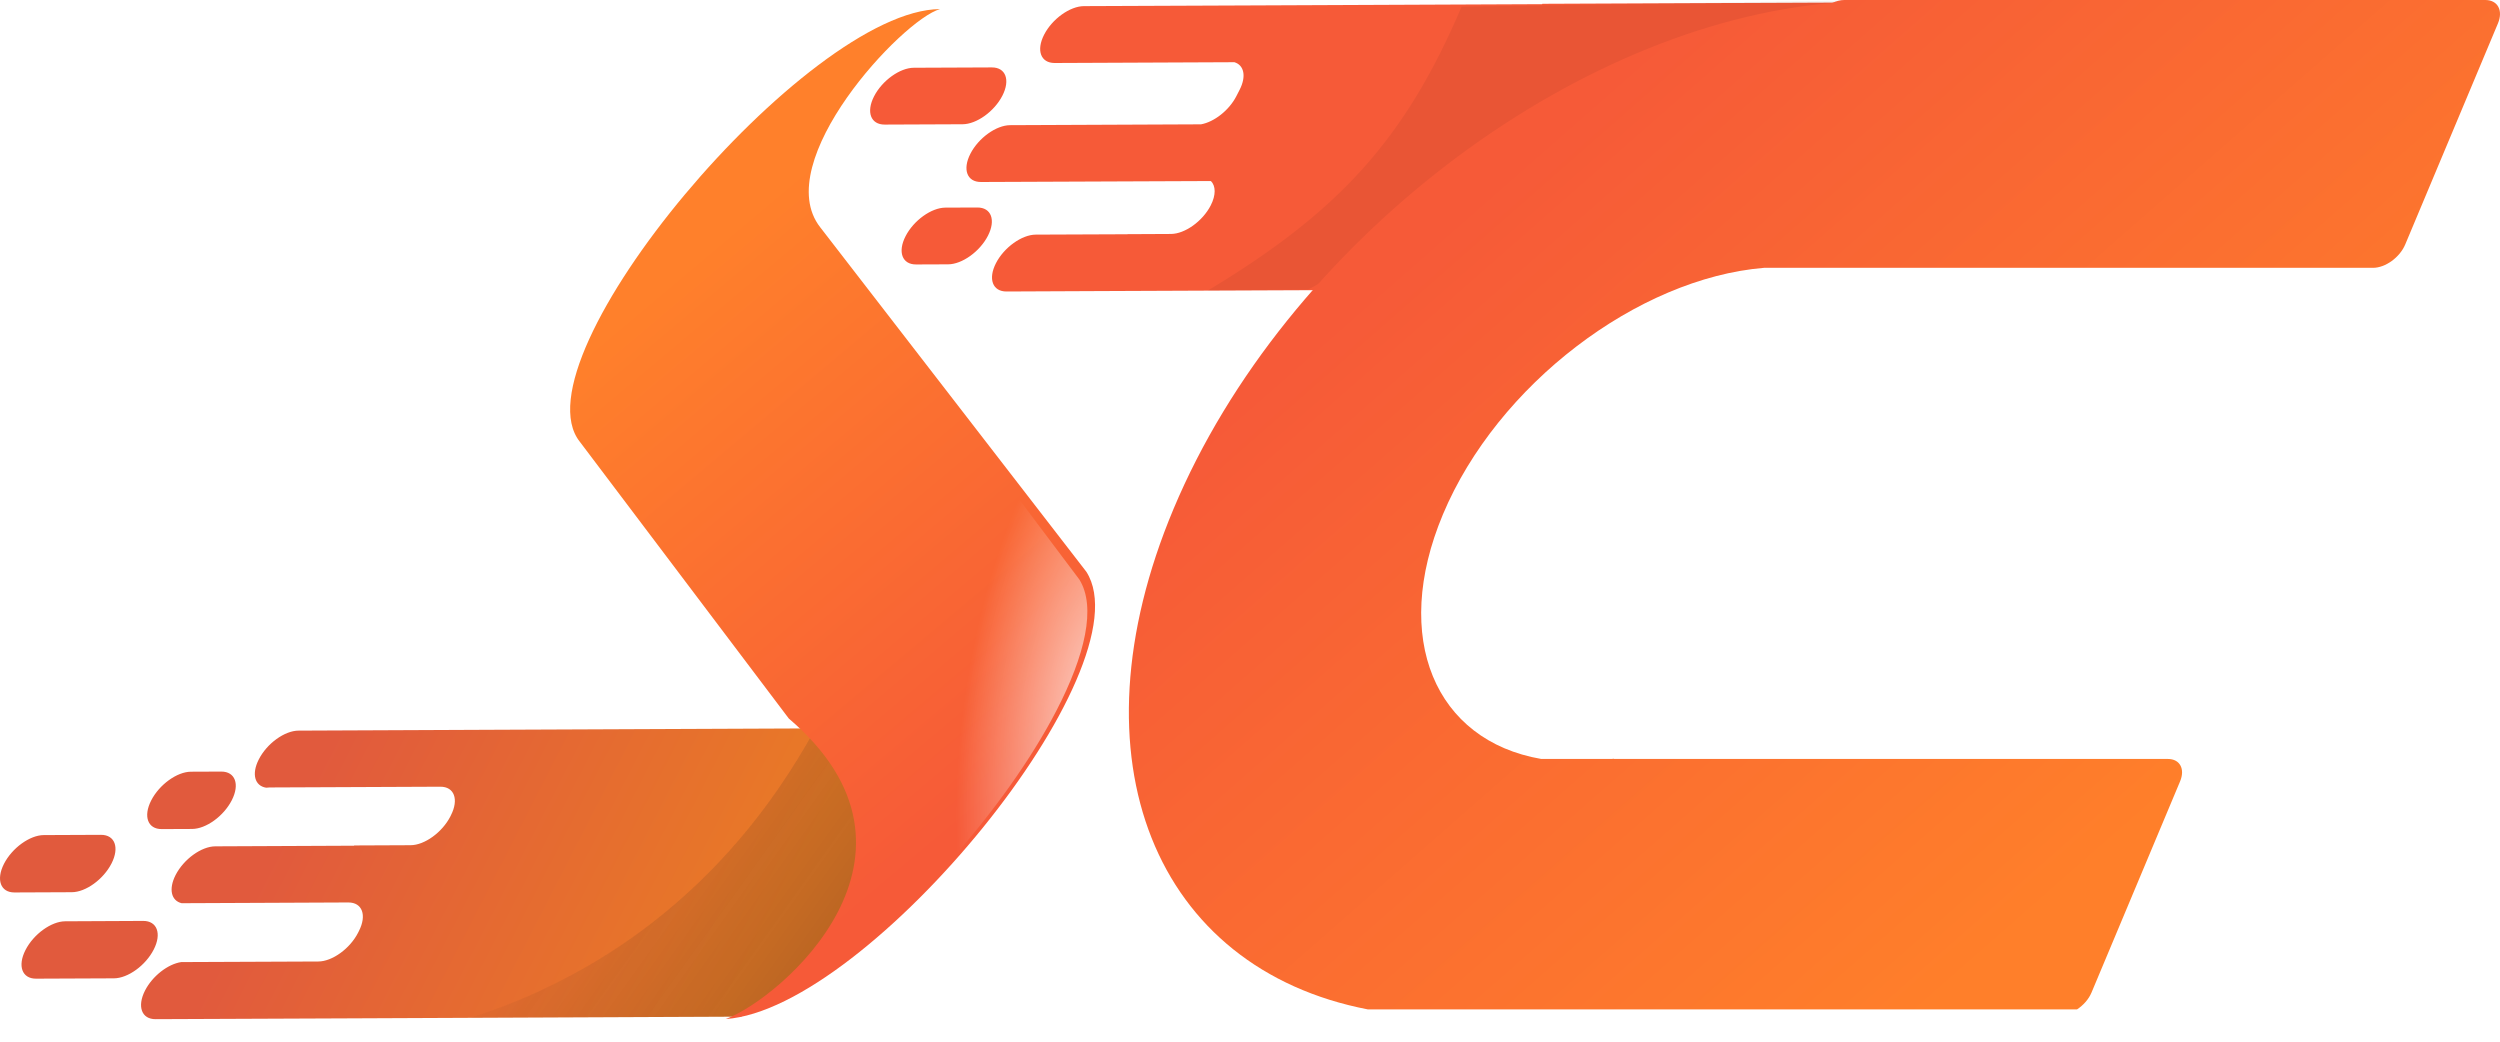
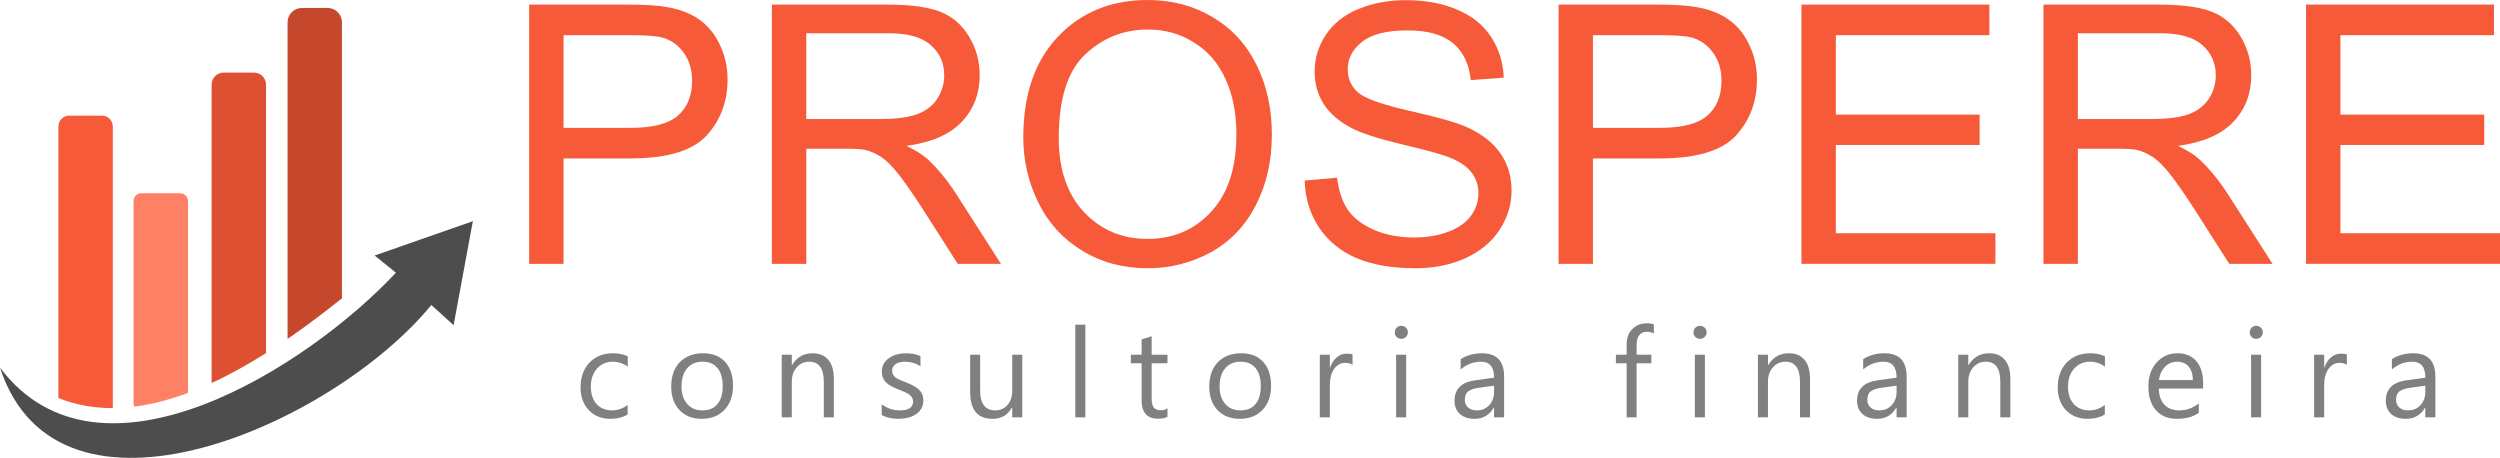
- <svg xmlns="http://www.w3.org/2000/svg" width="60" height="25" viewBox="0 0 60 25" fill="none">
-   <path d="M20.675 21.692C20.202 22.602 19.566 23.428 17.782 24.399L8.285 24.441L6.384 24.449L3.734 24.46C3.399 24.462 3.286 24.156 3.48 23.774C3.658 23.425 4.03 23.137 4.349 23.09L7.639 23.076C7.974 23.075 8.4 22.767 8.594 22.385L8.614 22.345C8.808 21.964 8.695 21.658 8.36 21.659L4.359 21.677C4.11 21.617 4.042 21.34 4.213 21.003C4.408 20.621 4.833 20.313 5.168 20.312L8.497 20.297L8.5 20.291L9.854 20.285C10.189 20.284 10.614 19.976 10.809 19.594L10.822 19.567C11.016 19.186 10.903 18.88 10.569 18.881L6.469 18.899C6.443 18.899 6.416 18.902 6.389 18.905C6.114 18.863 6.032 18.577 6.211 18.226C6.405 17.844 6.831 17.536 7.165 17.535L9.909 17.523L11.717 17.515L19.652 17.481C20.675 18.549 21.615 19.73 20.87 21.296C20.806 21.43 20.742 21.561 20.675 21.692ZM5.564 19.204C5.37 19.586 4.944 19.894 4.61 19.895L3.881 19.898C3.547 19.9 3.433 19.594 3.628 19.212C3.822 18.831 4.248 18.523 4.582 18.521L5.311 18.518C5.645 18.517 5.758 18.823 5.564 19.204ZM3.69 22.788C3.496 23.17 3.07 23.478 2.736 23.48L0.865 23.488C0.53 23.489 0.417 23.183 0.611 22.802C0.805 22.42 1.231 22.112 1.566 22.111L3.437 22.102C3.771 22.101 3.885 22.407 3.69 22.788ZM2.677 20.722C2.483 21.104 2.057 21.412 1.723 21.413L0.349 21.419C0.014 21.421 -0.099 21.115 0.095 20.733C0.289 20.352 0.715 20.044 1.05 20.042L2.424 20.036C2.758 20.035 2.871 20.341 2.677 20.722Z" fill="url(#paint0_linear_370_25)" />
-   <path d="M48.106 0.044L31.525 10.779L33.489 6.956L28.936 6.975L26.356 6.986L24.156 6.996C23.822 6.997 23.709 6.694 23.903 6.316C24.097 5.938 24.523 5.633 24.857 5.631L27.057 5.622L27.058 5.62L28.102 5.615C28.437 5.614 28.863 5.309 29.057 4.931C29.186 4.68 29.179 4.462 29.062 4.345L23.544 4.368C23.209 4.37 23.095 4.067 23.29 3.689C23.484 3.311 23.91 3.005 24.244 3.004L28.824 2.984C29.138 2.928 29.497 2.649 29.671 2.311L29.751 2.155C29.917 1.831 29.857 1.562 29.625 1.493L25.313 1.512C24.978 1.513 24.865 1.21 25.059 0.832C25.253 0.454 25.679 0.149 26.014 0.147L29.878 0.131L32.415 0.12L37.011 0.1L37.016 0.091L48.106 0.044ZM23.71 5.659C23.516 6.037 23.09 6.343 22.755 6.344L21.987 6.347C21.652 6.349 21.539 6.046 21.734 5.668C21.928 5.29 22.353 4.985 22.688 4.983L23.456 4.98C23.791 4.979 23.904 5.281 23.71 5.659ZM24.057 2.297C23.863 2.675 23.437 2.981 23.102 2.982L21.232 2.99C20.897 2.991 20.784 2.688 20.978 2.311C21.172 1.933 21.598 1.627 21.933 1.626L23.803 1.618C24.138 1.616 24.251 1.92 24.057 2.297Z" fill="url(#paint1_linear_370_25)" />
-   <path opacity="0.244" d="M20.675 21.692C20.202 22.602 19.566 23.428 17.782 24.399L11.291 24.427C14.183 23.507 17.382 21.491 19.571 17.481L19.652 17.481C20.675 18.549 21.615 19.73 20.87 21.296C20.806 21.43 20.742 21.561 20.675 21.692Z" fill="url(#paint2_linear_370_25)" />
-   <path d="M17.418 24.457C18.745 23.96 22.759 20.509 18.931 17.244L13.918 10.605C12.311 8.602 19.363 0.235 22.562 0.218C21.661 0.465 18.46 3.893 19.686 5.456L26.073 13.723C27.545 16.023 20.867 24.215 17.418 24.457Z" fill="url(#paint3_linear_370_25)" />
-   <path opacity="0.724" d="M25.359 17.045C24.153 19.382 21.679 22.198 19.545 23.526C21.069 20.642 22.26 17.495 22.987 14.438C23.278 13.213 23.491 12.016 23.622 10.869L25.905 13.909C26.315 14.569 26.038 15.731 25.359 17.045Z" fill="url(#paint4_radial_370_25)" />
-   <path opacity="0.053" d="M31.395 6.949L44.132 0.015L35.079 0.159C33.722 3.343 32.139 5.076 28.987 6.973L31.395 6.949Z" fill="black" />
-   <path d="M44.264 0C44.168 0 44.068 0.026 43.971 0.072C37.755 0.589 30.843 5.828 28.164 12.216C25.638 18.24 27.733 23.242 32.83 24.226H49.848C49.998 24.128 50.128 23.984 50.196 23.822L52.322 18.753C52.447 18.455 52.317 18.215 52.031 18.215H38.739C38.735 18.212 38.728 18.212 38.723 18.209C38.71 18.212 38.698 18.213 38.686 18.215H36.99C34.444 17.776 33.385 15.315 34.63 12.346C35.936 9.232 39.306 6.679 42.336 6.428H56.951C57.25 6.428 57.596 6.177 57.726 5.866L59.95 0.563C60.081 0.251 59.946 0 59.647 0H44.264Z" fill="url(#paint5_linear_370_25)" />
-   <defs>
-     <linearGradient id="paint0_linear_370_25" x1="19.078" y1="21.019" x2="8.94" y2="15.815" gradientUnits="userSpaceOnUse">
-       <stop stop-color="#E97B25" />
-       <stop offset="1" stop-color="#E15A3D" />
-     </linearGradient>
-     <linearGradient id="paint1_linear_370_25" x1="44.312" y1="0.959" x2="27.37" y2="-7.745" gradientUnits="userSpaceOnUse">
-       <stop stop-color="#F65A38" />
-       <stop offset="1" stop-color="#F65A38" />
-     </linearGradient>
-     <linearGradient id="paint2_linear_370_25" x1="21.682" y1="21.661" x2="15.409" y2="17.184" gradientUnits="userSpaceOnUse">
-       <stop stop-color="#1A1A1A" />
-       <stop offset="1" stop-color="#1A1A1A" stop-opacity="0" />
-     </linearGradient>
-     <linearGradient id="paint3_linear_370_25" x1="23.598" y1="19.402" x2="14.208" y2="8.234" gradientUnits="userSpaceOnUse">
-       <stop stop-color="#F65A38" />
-       <stop offset="1" stop-color="#FF802B" />
-     </linearGradient>
-     <radialGradient id="paint4_radial_370_25" cx="0" cy="0" r="1" gradientUnits="userSpaceOnUse" gradientTransform="translate(26.3526 16.9935) rotate(-171.25) scale(3.19925 8.28551)">
-       <stop stop-color="white" />
-       <stop offset="1" stop-color="white" stop-opacity="0" />
-     </radialGradient>
-     <linearGradient id="paint5_linear_370_25" x1="33.235" y1="6.601" x2="47.696" y2="23.071" gradientUnits="userSpaceOnUse">
-       <stop stop-color="#F65A38" />
-       <stop offset="1" stop-color="#FF7F2A" />
-     </linearGradient>
-   </defs>
+ <svg xmlns="http://www.w3.org/2000/svg" width="273" height="50" viewBox="0 0 273 50" fill="none">
+   <path d="M7.564 12.628C6.906 12.628 6.376 13.156 6.376 13.813V43.466C8.296 44.239 10.291 44.572 12.318 44.562V13.813C12.318 13.156 11.789 12.628 11.131 12.628H7.564Z" fill="#F65A38" />
+   <path d="M15.438 21.103C14.966 21.103 14.586 21.483 14.586 21.953V44.037C14.586 44.168 14.616 44.292 14.669 44.403C16.62 44.155 18.585 43.627 20.528 42.903V21.953C20.528 21.483 20.147 21.103 19.675 21.103H15.438Z" fill="#FF8165" />
+   <path d="M24.432 7.925C23.698 7.925 23.108 8.514 23.108 9.246V41.824C25.147 40.884 27.142 39.764 29.049 38.561V9.246C29.049 8.514 28.459 7.925 27.725 7.925H24.432Z" fill="#DD5132" />
+   <path d="M32.978 0.867C32.104 0.867 31.4 1.569 31.4 2.441V37.012C33.557 35.532 35.558 34 37.342 32.574V2.441C37.342 1.569 36.639 0.867 35.765 0.867H32.978Z" fill="#C5482D" />
+   <path d="M40.91 27.903L51.635 24.154L49.535 35.512L47.102 33.307C36.301 46.48 6.338 59.577 0 40.144C10.928 54.681 33.84 39.866 43.232 29.778L40.91 27.903Z" fill="#4D4D4D" />
+   <path d="M57.785 28.811V0.502H68.492C70.376 0.502 71.815 0.592 72.809 0.772C74.203 1.004 75.371 1.448 76.313 2.105C77.256 2.748 78.011 3.656 78.579 4.828C79.159 5.999 79.45 7.286 79.45 8.69C79.45 11.097 78.682 13.137 77.146 14.811C75.61 16.471 72.835 17.302 68.821 17.302H61.541V28.811H57.785ZM61.541 13.961H68.879C71.305 13.961 73.028 13.511 74.048 12.61C75.068 11.708 75.578 10.44 75.578 8.805C75.578 7.621 75.274 6.61 74.668 5.774C74.074 4.924 73.287 4.364 72.306 4.094C71.673 3.926 70.505 3.843 68.801 3.843H61.541V13.961Z" fill="#F65A38" />
+   <path d="M84.29 28.811V0.502H96.875C99.404 0.502 101.328 0.76 102.644 1.274C103.961 1.777 105.013 2.671 105.8 3.959C106.587 5.246 106.981 6.668 106.981 8.226C106.981 10.234 106.329 11.927 105.025 13.305C103.722 14.682 101.708 15.557 98.985 15.931C99.979 16.407 100.734 16.877 101.25 17.34C102.347 18.345 103.386 19.6 104.367 21.106L109.304 28.811H104.58L100.824 22.921C99.727 21.222 98.824 19.922 98.114 19.02C97.404 18.119 96.765 17.488 96.197 17.128C95.642 16.768 95.074 16.517 94.493 16.375C94.067 16.285 93.37 16.24 92.402 16.24H88.046V28.811H84.29ZM88.046 12.996H96.12C97.836 12.996 99.178 12.822 100.147 12.474C101.115 12.114 101.85 11.547 102.354 10.775C102.857 9.99 103.109 9.14 103.109 8.226C103.109 6.887 102.618 5.787 101.637 4.924C100.669 4.062 99.133 3.63 97.029 3.63H88.046V12.996Z" fill="#F65A38" />
+   <path d="M111.744 15.023C111.744 10.324 113.009 6.649 115.538 3.997C118.068 1.332 121.334 0 125.335 0C127.955 0 130.317 0.624 132.421 1.873C134.525 3.122 136.125 4.866 137.223 7.106C138.333 9.333 138.888 11.863 138.888 14.695C138.888 17.566 138.307 20.134 137.145 22.4C135.983 24.665 134.338 26.384 132.208 27.555C130.078 28.714 127.781 29.293 125.316 29.293C122.644 29.293 120.256 28.65 118.152 27.362C116.048 26.075 114.454 24.318 113.37 22.091C112.286 19.864 111.744 17.508 111.744 15.023ZM115.616 15.081C115.616 18.493 116.532 21.183 118.365 23.153C120.211 25.11 122.521 26.088 125.296 26.088C128.123 26.088 130.446 25.097 132.266 23.114C134.099 21.132 135.015 18.319 135.015 14.676C135.015 12.371 134.622 10.363 133.834 8.651C133.06 6.926 131.918 5.593 130.408 4.654C128.91 3.701 127.226 3.225 125.354 3.225C122.695 3.225 120.404 4.139 118.481 5.967C116.571 7.782 115.616 10.82 115.616 15.081Z" fill="#F65A38" />
+   <path d="M142.469 19.716L146.012 19.407C146.18 20.823 146.567 21.988 147.174 22.902C147.794 23.803 148.749 24.537 150.039 25.103C151.33 25.657 152.782 25.933 154.396 25.933C155.828 25.933 157.093 25.721 158.19 25.296C159.287 24.871 160.101 24.292 160.63 23.558C161.172 22.812 161.443 22.001 161.443 21.125C161.443 20.237 161.185 19.465 160.669 18.808C160.152 18.139 159.3 17.579 158.113 17.128C157.351 16.832 155.667 16.375 153.06 15.757C150.452 15.126 148.626 14.534 147.581 13.98C146.225 13.272 145.212 12.397 144.541 11.354C143.883 10.299 143.554 9.121 143.554 7.821C143.554 6.392 143.96 5.059 144.773 3.823C145.586 2.575 146.774 1.628 148.336 0.985C149.897 0.341 151.633 0.019 153.544 0.019C155.648 0.019 157.5 0.36 159.1 1.043C160.714 1.712 161.953 2.703 162.818 4.016C163.682 5.33 164.147 6.816 164.212 8.477L160.61 8.747C160.417 6.958 159.759 5.606 158.636 4.692C157.526 3.778 155.88 3.321 153.699 3.321C151.427 3.321 149.768 3.74 148.723 4.576C147.69 5.4 147.174 6.398 147.174 7.57C147.174 8.587 147.542 9.423 148.278 10.08C149 10.736 150.885 11.412 153.931 12.107C156.99 12.79 159.087 13.388 160.223 13.903C161.875 14.663 163.095 15.628 163.882 16.8C164.67 17.958 165.063 19.297 165.063 20.816C165.063 22.322 164.631 23.745 163.766 25.084C162.901 26.41 161.656 27.446 160.03 28.193C158.416 28.926 156.596 29.293 154.57 29.293C152.001 29.293 149.846 28.92 148.103 28.173C146.374 27.427 145.012 26.307 144.018 24.813C143.037 23.307 142.521 21.608 142.469 19.716Z" fill="#F65A38" />
+   <path d="M170.194 28.811V0.502H180.901C182.785 0.502 184.224 0.592 185.218 0.772C186.612 1.004 187.78 1.448 188.722 2.105C189.665 2.748 190.42 3.656 190.988 4.828C191.568 5.999 191.859 7.286 191.859 8.69C191.859 11.097 191.091 13.137 189.555 14.811C188.019 16.471 185.244 17.302 181.23 17.302H173.95V28.811H170.194ZM173.95 13.961H181.288C183.714 13.961 185.437 13.511 186.457 12.61C187.477 11.708 187.987 10.44 187.987 8.805C187.987 7.621 187.683 6.61 187.077 5.774C186.483 4.924 185.696 4.364 184.715 4.094C184.082 3.926 182.914 3.843 181.21 3.843H173.95V13.961Z" fill="#F65A38" />
+   <path d="M196.718 28.811V0.502H217.241V3.843H200.474V12.513H216.176V15.834H200.474V25.47H217.899V28.811H196.718Z" fill="#F65A38" />
+   <path d="M223.146 28.811V0.502H235.73C238.26 0.502 240.183 0.76 241.5 1.274C242.816 1.777 243.868 2.671 244.656 3.959C245.443 5.246 245.837 6.668 245.837 8.226C245.837 10.234 245.185 11.927 243.881 13.305C242.578 14.682 240.564 15.557 237.841 15.931C238.835 16.407 239.59 16.877 240.106 17.34C241.203 18.345 242.242 19.6 243.223 21.106L248.16 28.811H243.436L239.68 22.921C238.583 21.222 237.679 19.922 236.97 19.02C236.26 18.119 235.621 17.488 235.053 17.128C234.498 16.768 233.93 16.517 233.349 16.375C232.923 16.285 232.226 16.24 231.258 16.24H226.902V28.811H223.146ZM226.902 12.996H234.975C236.692 12.996 238.034 12.822 239.002 12.474C239.97 12.114 240.706 11.547 241.21 10.775C241.713 9.99 241.965 9.14 241.965 8.226C241.965 6.887 241.474 5.787 240.493 4.924C239.525 4.062 237.989 3.63 235.885 3.63H226.902V12.996Z" fill="#F65A38" />
+   <path d="M251.819 28.811V0.502H272.342V3.843H255.575V12.513H271.277V15.834H255.575V25.47H273V28.811H251.819Z" fill="#F65A38" />
+   <path d="M68.539 45.261C68.012 45.578 67.387 45.736 66.664 45.736C65.686 45.736 64.896 45.42 64.293 44.787C63.695 44.151 63.396 43.327 63.396 42.316C63.396 41.19 63.72 40.286 64.367 39.605C65.014 38.919 65.878 38.576 66.958 38.576C67.561 38.576 68.092 38.688 68.552 38.91V40.032C68.043 39.676 67.498 39.498 66.918 39.498C66.217 39.498 65.641 39.75 65.191 40.253C64.744 40.751 64.521 41.408 64.521 42.223C64.521 43.024 64.731 43.657 65.15 44.12C65.575 44.583 66.141 44.814 66.851 44.814C67.449 44.814 68.012 44.616 68.539 44.22V45.261Z" fill="#808080" />
+   <path d="M76.63 45.736C75.617 45.736 74.807 45.417 74.2 44.781C73.597 44.139 73.296 43.291 73.296 42.236C73.296 41.087 73.611 40.19 74.24 39.545C74.87 38.899 75.72 38.576 76.791 38.576C77.814 38.576 78.61 38.89 79.182 39.518C79.758 40.146 80.046 41.016 80.046 42.129C80.046 43.22 79.735 44.095 79.115 44.754C78.499 45.408 77.671 45.736 76.63 45.736ZM76.711 39.498C76.006 39.498 75.448 39.738 75.037 40.219C74.626 40.696 74.421 41.355 74.421 42.196C74.421 43.006 74.628 43.645 75.044 44.113C75.459 44.58 76.014 44.814 76.711 44.814C77.421 44.814 77.965 44.585 78.345 44.126C78.729 43.668 78.921 43.015 78.921 42.169C78.921 41.315 78.729 40.656 78.345 40.193C77.965 39.73 77.421 39.498 76.711 39.498Z" fill="#808080" />
+   <path d="M91.057 45.575H89.959V41.675C89.959 40.224 89.427 39.498 88.365 39.498C87.816 39.498 87.361 39.705 86.999 40.119C86.642 40.529 86.463 41.047 86.463 41.675V45.575H85.365V38.737H86.463V39.872H86.49C87.008 39.008 87.758 38.576 88.74 38.576C89.49 38.576 90.064 38.819 90.461 39.304C90.858 39.785 91.057 40.482 91.057 41.395V45.575Z" fill="#808080" />
+   <path d="M96.283 45.328V44.153C96.881 44.594 97.54 44.814 98.258 44.814C99.222 44.814 99.705 44.493 99.705 43.852C99.705 43.67 99.662 43.516 99.577 43.392C99.497 43.262 99.385 43.149 99.243 43.051C99.104 42.953 98.939 42.866 98.747 42.791C98.56 42.71 98.356 42.628 98.138 42.543C97.834 42.423 97.566 42.303 97.334 42.183C97.107 42.058 96.915 41.92 96.758 41.769C96.607 41.613 96.491 41.437 96.41 41.241C96.334 41.045 96.296 40.816 96.296 40.553C96.296 40.233 96.37 39.95 96.517 39.705C96.665 39.456 96.861 39.249 97.107 39.084C97.352 38.915 97.631 38.788 97.944 38.703C98.26 38.619 98.586 38.576 98.921 38.576C99.515 38.576 100.046 38.679 100.515 38.884V39.992C100.01 39.663 99.43 39.498 98.774 39.498C98.569 39.498 98.383 39.523 98.218 39.572C98.053 39.616 97.91 39.681 97.79 39.765C97.674 39.85 97.582 39.952 97.515 40.072C97.453 40.188 97.421 40.317 97.421 40.46C97.421 40.638 97.453 40.787 97.515 40.907C97.582 41.027 97.678 41.134 97.803 41.228C97.928 41.321 98.08 41.406 98.258 41.481C98.437 41.557 98.64 41.64 98.868 41.729C99.171 41.844 99.444 41.965 99.685 42.089C99.926 42.209 100.131 42.347 100.301 42.503C100.47 42.655 100.6 42.831 100.689 43.031C100.783 43.231 100.83 43.469 100.83 43.745C100.83 44.084 100.754 44.378 100.602 44.627C100.455 44.876 100.256 45.083 100.006 45.248C99.756 45.413 99.468 45.535 99.142 45.615C98.816 45.696 98.475 45.736 98.118 45.736C97.412 45.736 96.801 45.6 96.283 45.328Z" fill="#808080" />
+   <path d="M111.633 45.575H110.535V44.493H110.508C110.053 45.322 109.348 45.736 108.393 45.736C106.759 45.736 105.942 44.765 105.942 42.824V38.737H107.033V42.65C107.033 44.093 107.587 44.814 108.694 44.814C109.23 44.814 109.669 44.618 110.013 44.226C110.361 43.83 110.535 43.314 110.535 42.677V38.737H111.633V45.575Z" fill="#808080" />
+   <path d="M118.52 45.575H117.422V35.451H118.52V45.575Z" fill="#808080" />
+   <path d="M127.489 45.509C127.23 45.651 126.889 45.722 126.465 45.722C125.264 45.722 124.664 45.054 124.664 43.719V39.672H123.485V38.737H124.664V37.067L125.762 36.713V38.737H127.489V39.672H125.762V43.525C125.762 43.984 125.84 44.311 125.996 44.507C126.152 44.703 126.411 44.801 126.773 44.801C127.05 44.801 127.288 44.725 127.489 44.574V45.509Z" fill="#808080" />
+   <path d="M135.387 45.736C134.374 45.736 133.563 45.417 132.956 44.781C132.354 44.139 132.052 43.291 132.052 42.236C132.052 41.087 132.367 40.19 132.997 39.545C133.626 38.899 134.476 38.576 135.548 38.576C136.57 38.576 137.367 38.89 137.938 39.518C138.514 40.146 138.802 41.016 138.802 42.129C138.802 43.22 138.492 44.095 137.871 44.754C137.255 45.408 136.427 45.736 135.387 45.736ZM135.467 39.498C134.762 39.498 134.204 39.738 133.793 40.219C133.383 40.696 133.177 41.355 133.177 42.196C133.177 43.006 133.385 43.645 133.8 44.113C134.215 44.58 134.771 44.814 135.467 44.814C136.177 44.814 136.722 44.585 137.101 44.126C137.485 43.668 137.677 43.015 137.677 42.169C137.677 41.315 137.485 40.656 137.101 40.193C136.722 39.73 136.177 39.498 135.467 39.498Z" fill="#808080" />
+   <path d="M147.697 39.845C147.506 39.698 147.229 39.625 146.867 39.625C146.398 39.625 146.006 39.845 145.689 40.286C145.376 40.727 145.22 41.328 145.22 42.089V45.575H144.122V38.737H145.22V40.146H145.247C145.403 39.665 145.642 39.291 145.963 39.024C146.285 38.752 146.644 38.617 147.041 38.617C147.327 38.617 147.546 38.648 147.697 38.71V39.845Z" fill="#808080" />
+   <path d="M153.017 37C152.821 37 152.654 36.934 152.515 36.8C152.377 36.666 152.308 36.497 152.308 36.292C152.308 36.088 152.377 35.918 152.515 35.785C152.654 35.647 152.821 35.578 153.017 35.578C153.218 35.578 153.388 35.647 153.526 35.785C153.669 35.918 153.74 36.088 153.74 36.292C153.74 36.488 153.669 36.655 153.526 36.793C153.388 36.931 153.218 37 153.017 37ZM153.553 45.575H152.455V38.737H153.553V45.575Z" fill="#808080" />
+   <path d="M164.25 45.575H163.152V44.507H163.125C162.647 45.326 161.944 45.736 161.016 45.736C160.333 45.736 159.797 45.555 159.409 45.195C159.025 44.834 158.833 44.355 158.833 43.759C158.833 42.481 159.587 41.737 161.096 41.528L163.152 41.241C163.152 40.079 162.681 39.498 161.739 39.498C160.913 39.498 160.167 39.779 159.502 40.34V39.218C160.176 38.79 160.953 38.576 161.832 38.576C163.444 38.576 164.25 39.427 164.25 41.128V45.575ZM163.152 42.116L161.498 42.343C160.989 42.414 160.605 42.541 160.346 42.724C160.087 42.902 159.958 43.22 159.958 43.679C159.958 44.013 160.076 44.286 160.312 44.5C160.554 44.709 160.873 44.814 161.27 44.814C161.815 44.814 162.263 44.625 162.616 44.246C162.973 43.864 163.152 43.38 163.152 42.797V42.116Z" fill="#808080" />
+   <path d="M180.601 36.413C180.387 36.292 180.143 36.232 179.871 36.232C179.103 36.232 178.719 36.715 178.719 37.681V38.737H180.327V39.672H178.719V45.575H177.628V39.672H176.456V38.737H177.628V37.628C177.628 36.911 177.836 36.346 178.251 35.932C178.666 35.513 179.184 35.304 179.804 35.304C180.139 35.304 180.405 35.344 180.601 35.424V36.413Z" fill="#808080" />
+   <path d="M185.64 37C185.443 37 185.276 36.934 185.137 36.8C184.999 36.666 184.93 36.497 184.93 36.292C184.93 36.088 184.999 35.918 185.137 35.785C185.276 35.647 185.443 35.578 185.64 35.578C185.841 35.578 186.01 35.647 186.149 35.785C186.291 35.918 186.363 36.088 186.363 36.292C186.363 36.488 186.291 36.655 186.149 36.793C186.01 36.931 185.841 37 185.64 37ZM186.175 45.575H185.077V38.737H186.175V45.575Z" fill="#808080" />
+   <path d="M197.655 45.575H196.557V41.675C196.557 40.224 196.026 39.498 194.964 39.498C194.415 39.498 193.959 39.705 193.598 40.119C193.241 40.529 193.062 41.047 193.062 41.675V45.575H191.964V38.737H193.062V39.872H193.089C193.607 39.008 194.357 38.576 195.339 38.576C196.089 38.576 196.662 38.819 197.06 39.304C197.457 39.785 197.655 40.482 197.655 41.395V45.575Z" fill="#808080" />
+   <path d="M208.205 45.575H207.107V44.507H207.08C206.602 45.326 205.899 45.736 204.971 45.736C204.288 45.736 203.752 45.555 203.364 45.195C202.98 44.834 202.788 44.355 202.788 43.759C202.788 42.481 203.542 41.737 205.051 41.528L207.107 41.241C207.107 40.079 206.636 39.498 205.694 39.498C204.868 39.498 204.123 39.779 203.457 40.34V39.218C204.131 38.79 204.908 38.576 205.788 38.576C207.399 38.576 208.205 39.427 208.205 41.128V45.575ZM207.107 42.116L205.453 42.343C204.944 42.414 204.56 42.541 204.301 42.724C204.042 42.902 203.913 43.22 203.913 43.679C203.913 44.013 204.031 44.286 204.268 44.5C204.509 44.709 204.828 44.814 205.225 44.814C205.77 44.814 206.218 44.625 206.571 44.246C206.928 43.864 207.107 43.38 207.107 42.797V42.116Z" fill="#808080" />
+   <path d="M219.531 45.575H218.433V41.675C218.433 40.224 217.902 39.498 216.839 39.498C216.29 39.498 215.835 39.705 215.473 40.119C215.116 40.529 214.938 41.047 214.938 41.675V45.575H213.839V38.737H214.938V39.872H214.964C215.482 39.008 216.232 38.576 217.214 38.576C217.964 38.576 218.538 38.819 218.935 39.304C219.332 39.785 219.531 40.482 219.531 41.395V45.575Z" fill="#808080" />
+   <path d="M229.846 45.261C229.319 45.578 228.694 45.736 227.971 45.736C226.994 45.736 226.203 45.42 225.601 44.787C225.003 44.151 224.704 43.327 224.704 42.316C224.704 41.19 225.027 40.286 225.674 39.605C226.322 38.919 227.186 38.576 228.266 38.576C228.868 38.576 229.4 38.688 229.859 38.91V40.032C229.351 39.676 228.806 39.498 228.226 39.498C227.525 39.498 226.949 39.75 226.498 40.253C226.052 40.751 225.828 41.408 225.828 42.223C225.828 43.024 226.038 43.657 226.458 44.12C226.882 44.583 227.449 44.814 228.159 44.814C228.757 44.814 229.319 44.616 229.846 44.22V45.261Z" fill="#808080" />
+   <path d="M240.583 42.43H235.742C235.76 43.191 235.965 43.779 236.358 44.193C236.751 44.607 237.291 44.814 237.978 44.814C238.75 44.814 239.46 44.56 240.108 44.053V45.081C239.505 45.517 238.708 45.736 237.717 45.736C236.748 45.736 235.987 45.426 235.434 44.807C234.88 44.184 234.603 43.309 234.603 42.183C234.603 41.119 234.905 40.253 235.507 39.585C236.114 38.913 236.867 38.576 237.764 38.576C238.661 38.576 239.355 38.866 239.846 39.445C240.337 40.023 240.583 40.827 240.583 41.855V42.43ZM239.458 41.502C239.454 40.869 239.3 40.377 238.996 40.026C238.697 39.674 238.28 39.498 237.744 39.498C237.226 39.498 236.786 39.683 236.425 40.052C236.063 40.422 235.84 40.905 235.755 41.502H239.458Z" fill="#808080" />
+   <path d="M246.378 37C246.182 37 246.014 36.934 245.876 36.8C245.738 36.666 245.668 36.497 245.668 36.292C245.668 36.088 245.738 35.918 245.876 35.785C246.014 35.647 246.182 35.578 246.378 35.578C246.579 35.578 246.749 35.647 246.887 35.785C247.03 35.918 247.101 36.088 247.101 36.292C247.101 36.488 247.03 36.655 246.887 36.793C246.749 36.931 246.579 37 246.378 37ZM246.914 45.575H245.816V38.737H246.914V45.575Z" fill="#808080" />
+   <path d="M256.278 39.845C256.086 39.698 255.809 39.625 255.448 39.625C254.979 39.625 254.586 39.845 254.269 40.286C253.957 40.727 253.801 41.328 253.801 42.089V45.575H252.702V38.737H253.801V40.146H253.827C253.984 39.665 254.222 39.291 254.544 39.024C254.865 38.752 255.225 38.617 255.622 38.617C255.908 38.617 256.126 38.648 256.278 38.71V39.845Z" fill="#808080" />
+   <path d="M265.944 45.575H264.845V44.507H264.819C264.341 45.326 263.638 45.736 262.709 45.736C262.026 45.736 261.491 45.555 261.102 45.195C260.719 44.834 260.527 44.355 260.527 43.759C260.527 42.481 261.281 41.737 262.79 41.528L264.845 41.241C264.845 40.079 264.375 39.498 263.433 39.498C262.607 39.498 261.861 39.779 261.196 40.34V39.218C261.87 38.79 262.647 38.576 263.526 38.576C265.138 38.576 265.944 39.427 265.944 41.128V45.575ZM264.845 42.116L263.192 42.343C262.683 42.414 262.299 42.541 262.04 42.724C261.781 42.902 261.651 43.22 261.651 43.679C261.651 44.013 261.77 44.286 262.006 44.5C262.247 44.709 262.567 44.814 262.964 44.814C263.509 44.814 263.957 44.625 264.31 44.246C264.667 43.864 264.845 43.38 264.845 42.797V42.116Z" fill="#808080" />
</svg>
